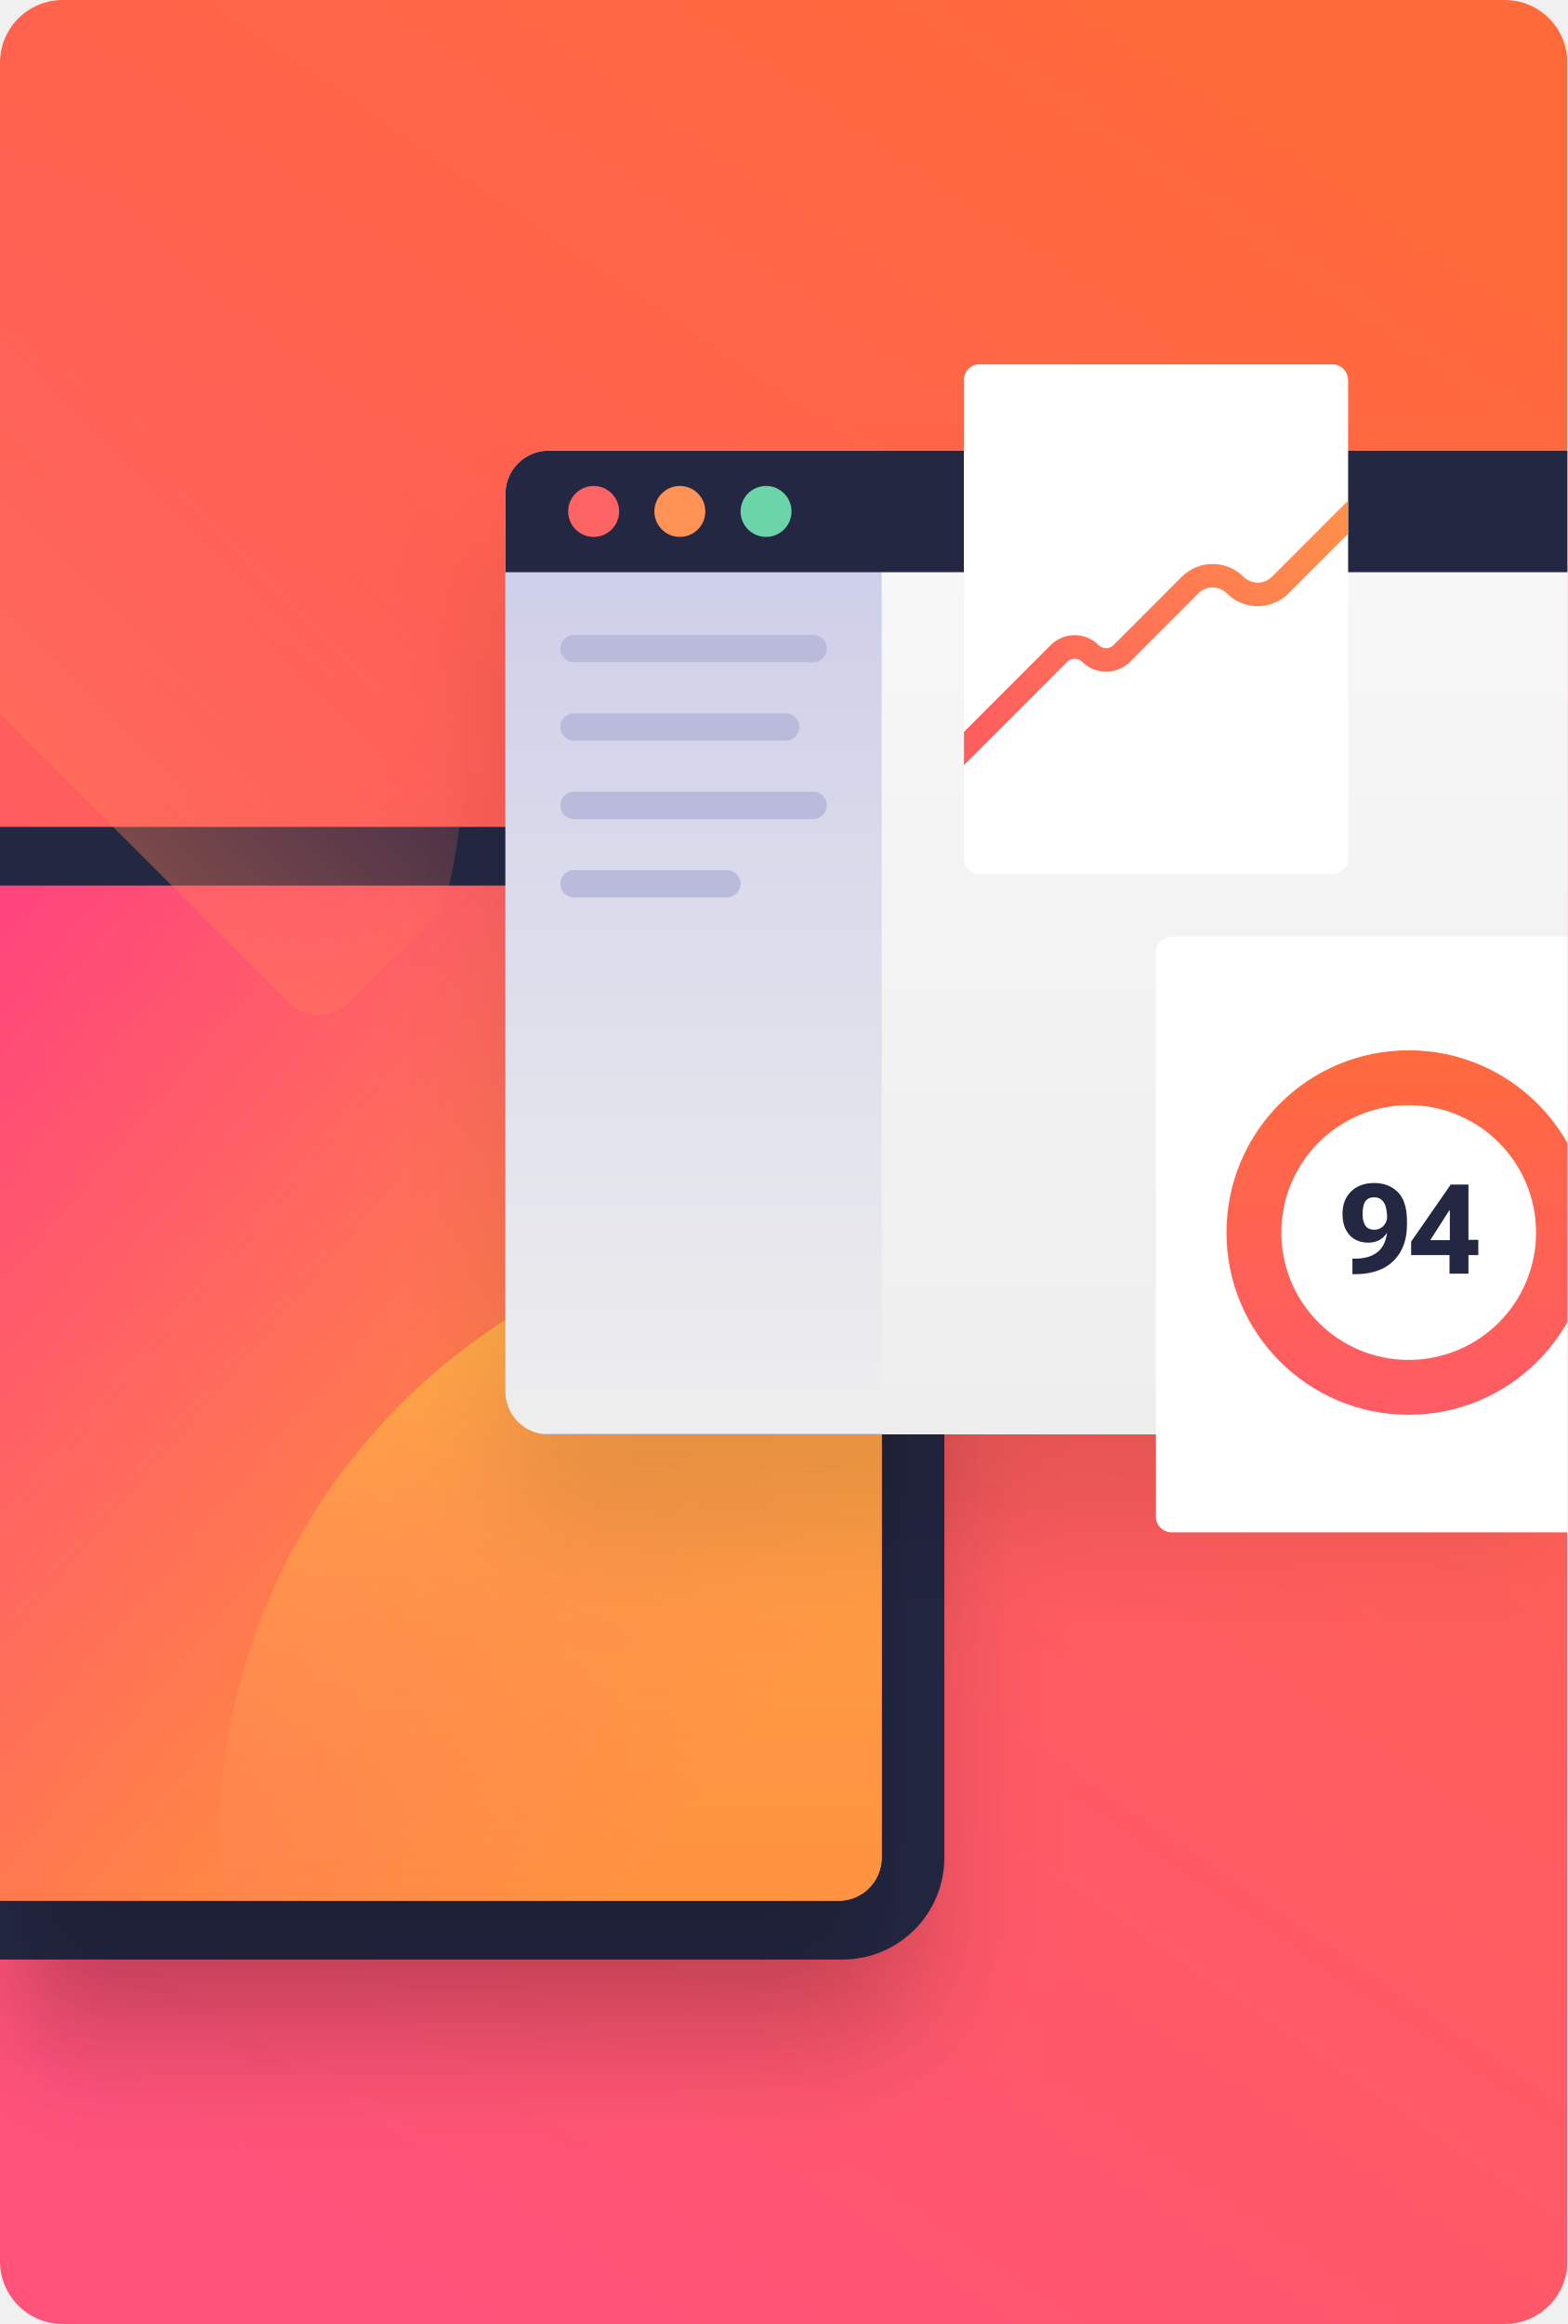
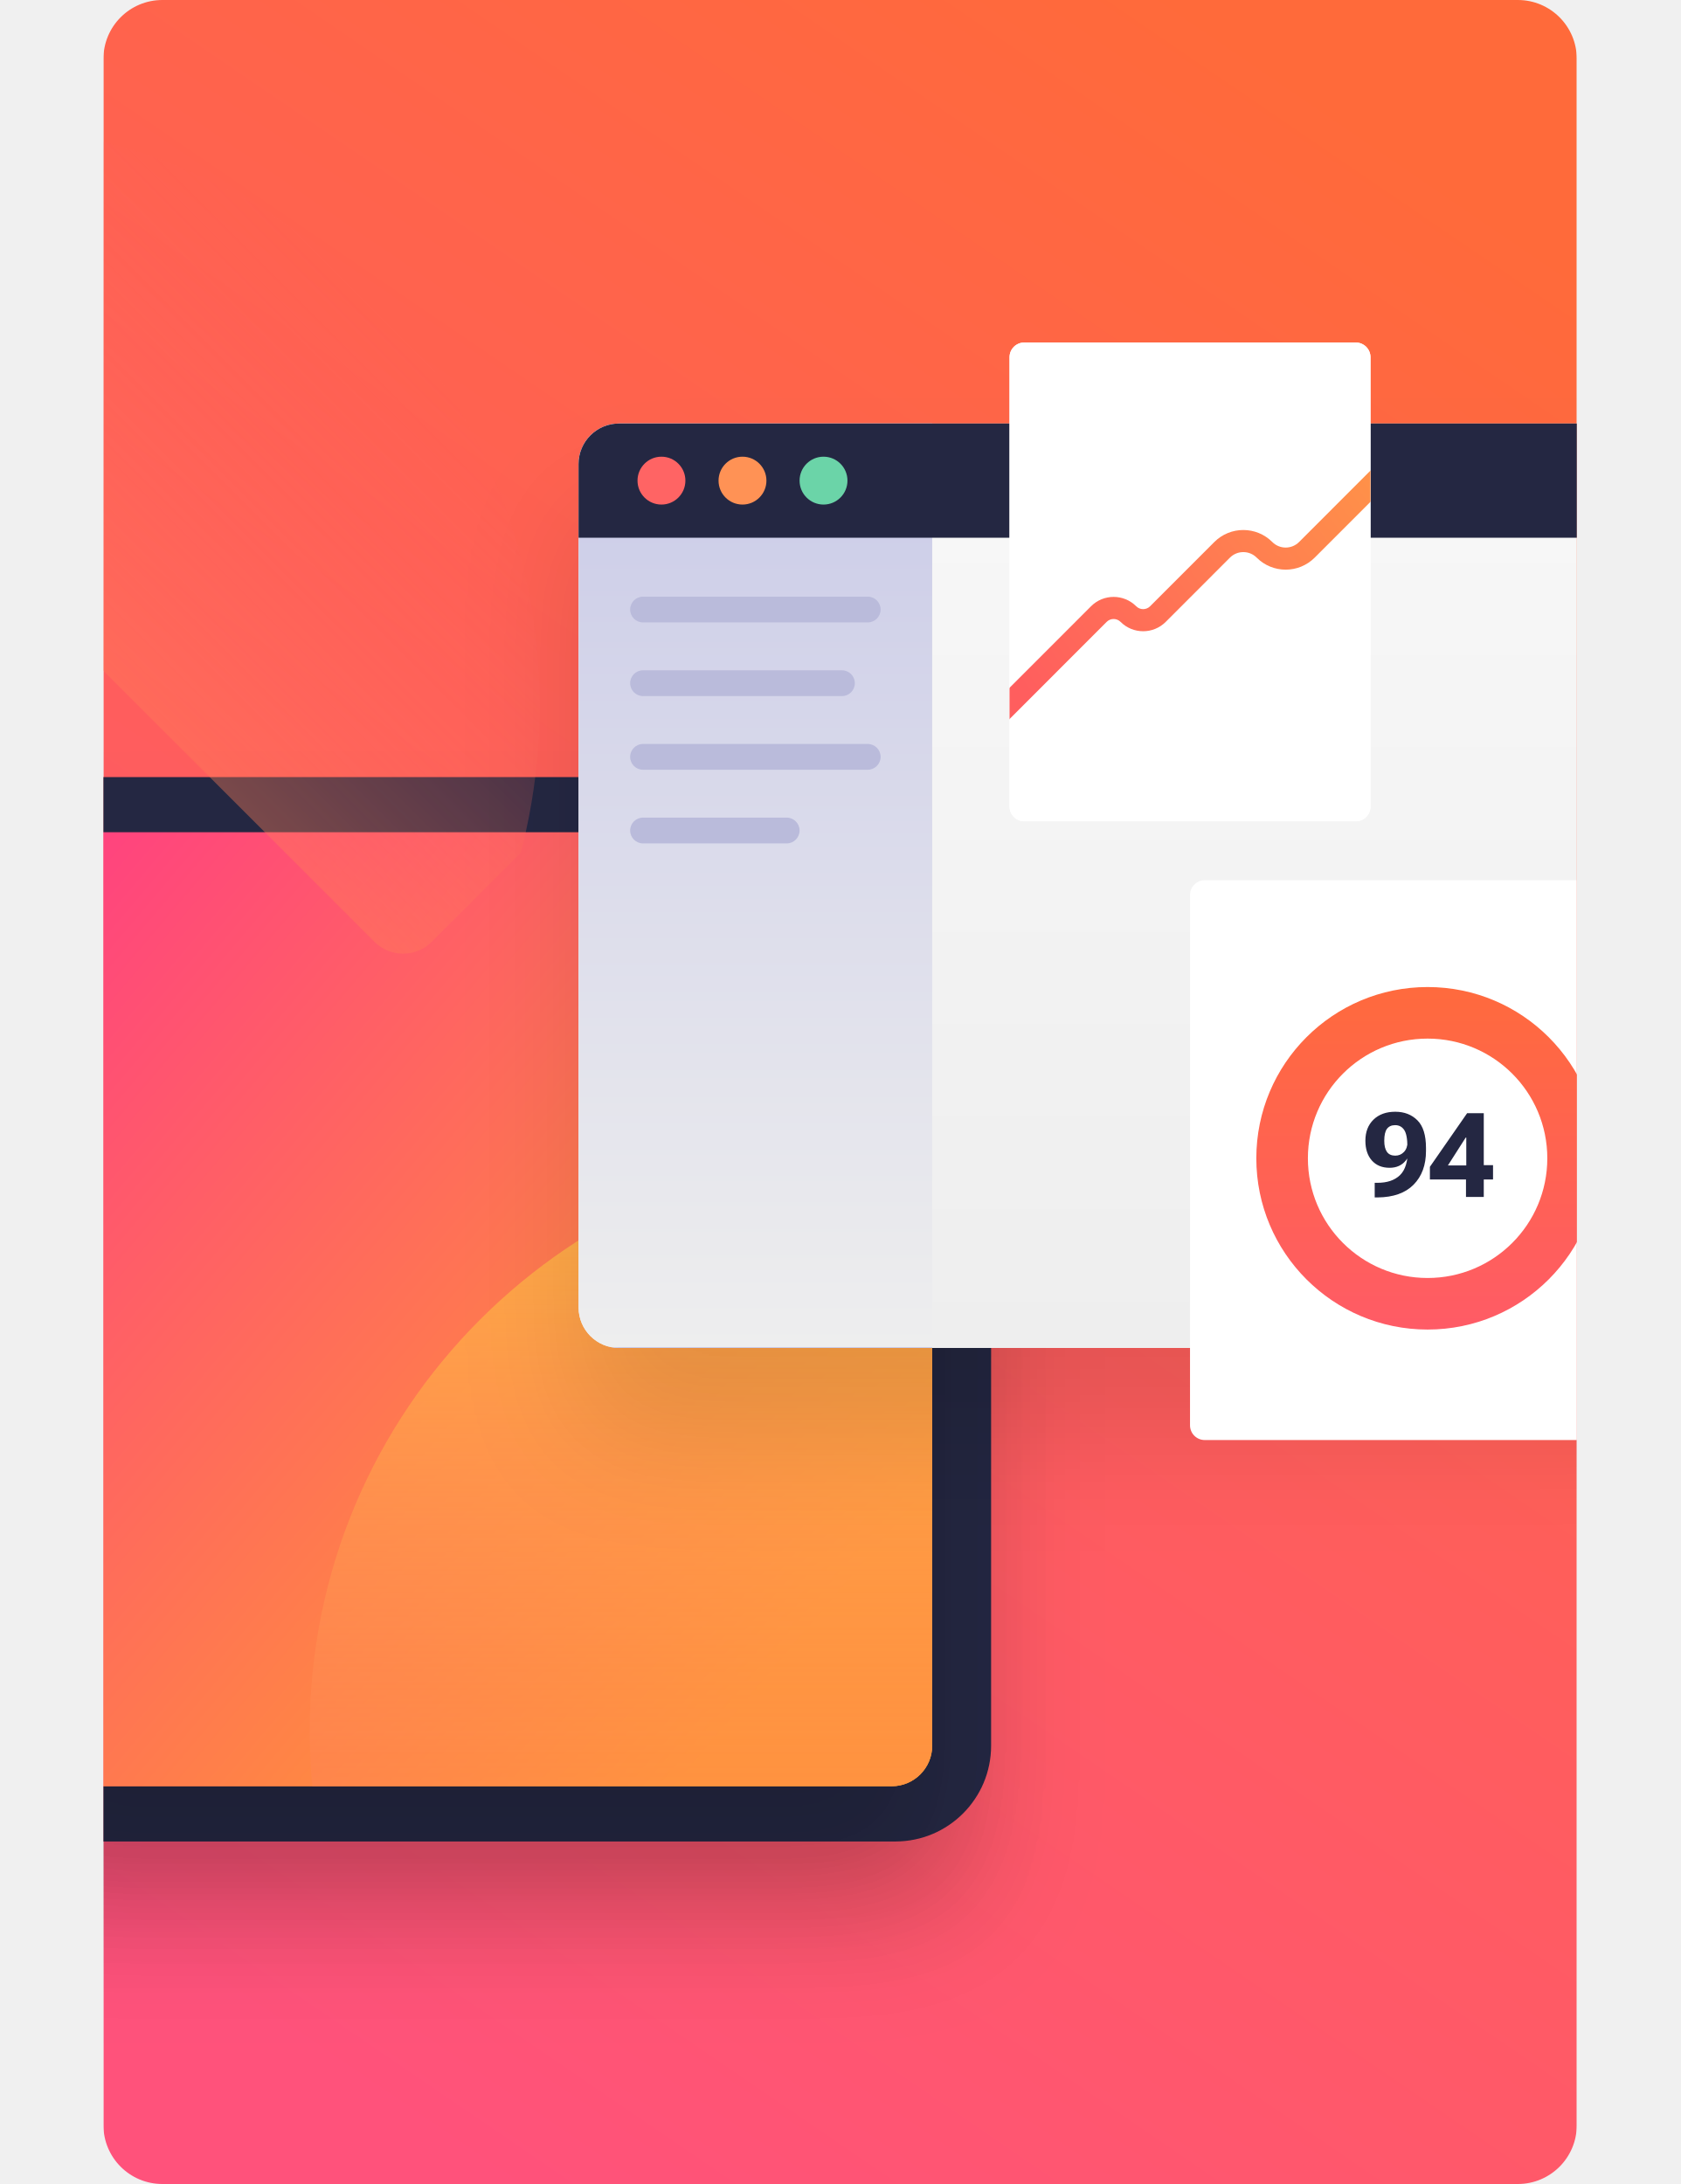
- <svg xmlns="http://www.w3.org/2000/svg" xmlns:xlink="http://www.w3.org/1999/xlink" width="400" height="593" viewBox="0 0 400 593">
+ <svg xmlns="http://www.w3.org/2000/svg" xmlns:xlink="http://www.w3.org/1999/xlink" width="400" height="520" viewBox="0 0 400 593">
  <defs>
    <linearGradient id="b" x1="72.75%" x2="27.25%" y1="0%" y2="100%">
      <stop offset="0%" stop-color="#FF6A3A" />
      <stop offset="100%" stop-color="#FF527B" />
    </linearGradient>
    <linearGradient id="h" x1="22.319%" x2="99.127%" y1="28.497%" y2="70.858%">
      <stop offset="0%" stop-color="#FF3E83" />
      <stop offset="100%" stop-color="#FF9F2E" />
    </linearGradient>
    <linearGradient id="k" x1="50%" x2="50%" y1="0%" y2="100%">
      <stop offset="0%" stop-color="#FFB443" />
      <stop offset="100%" stop-color="#FF5B64" stop-opacity="0" />
    </linearGradient>
    <linearGradient id="o" x1="50%" x2="50%" y1="0%" y2="100%">
      <stop offset="0%" stop-color="#F8F8F8" />
      <stop offset="100%" stop-color="#EEE" />
    </linearGradient>
    <linearGradient id="p" x1="50%" x2="50%" y1="0%" y2="100%">
      <stop offset="0%" stop-color="#CACBE8" />
      <stop offset="100%" stop-color="#EEE" />
      <stop offset="100%" stop-color="#CACBE8" />
    </linearGradient>
    <linearGradient id="r" x1="97.791%" x2="7.729%" y1="26.944%" y2="71.879%">
      <stop offset="0%" stop-color="#FF9049" />
      <stop offset="100%" stop-color="#FF5E5E" />
    </linearGradient>
    <linearGradient id="t" x1="50%" x2="50%" y1="0%" y2="100%">
      <stop offset="0%" stop-color="#FF6A3D" />
      <stop offset="100%" stop-color="#FF5B66" />
    </linearGradient>
    <path id="e" d="M0 26C0 11.64 11.64 0 26 0h381c14.36 0 26 11.64 26 26v237c0 14.36-11.64 26-26 26H26c-14.36 0-26-11.64-26-26V26Z" />
    <path id="g" d="M0 11C0 4.925 4.925 0 11 0h379c6.075 0 11 4.925 11 11v237c0 6.075-4.925 11-11 11H11c-6.075 0-11-4.925-11-11V11Z" />
    <path id="i" d="M0 11C0 4.925 4.925 0 11 0h379c6.075 0 11 4.925 11 11v237c0 6.075-4.925 11-11 11H11c-6.075 0-11-4.925-11-11V11Z" />
    <path id="n" d="M0 11C0 4.925 4.925 0 11 0h411c6.075 0 11 4.925 11 11v229c0 6.075-4.925 11-11 11H11c-6.075 0-11-4.925-11-11V11Z" />
    <path id="q" d="M0 4a4 4 0 0 1 4-4h90a4 4 0 0 1 4 4v122a4 4 0 0 1-4 4H4a4 4 0 0 1-4-4V4Z" />
    <filter id="d" width="127.7%" height="141.5%" x="-13.9%" y="-12.5%" filterUnits="objectBoundingBox">
      <feOffset dy="24" in="SourceAlpha" result="shadowOffsetOuter1" />
      <feGaussianBlur in="shadowOffsetOuter1" result="shadowBlurOuter1" stdDeviation="16" />
      <feColorMatrix in="shadowBlurOuter1" values="0 0 0 0 0 0 0 0 0 0 0 0 0 0 0 0 0 0 0.1 0" />
    </filter>
    <filter id="f" width="129.9%" height="146.3%" x="-15%" y="-13.9%" filterUnits="objectBoundingBox">
      <feOffset dy="24" in="SourceAlpha" result="shadowOffsetOuter1" />
      <feGaussianBlur in="shadowOffsetOuter1" result="shadowBlurOuter1" stdDeviation="16" />
      <feColorMatrix in="shadowBlurOuter1" values="0 0 0 0 0 0 0 0 0 0 0 0 0 0 0 0 0 0 0.1 0" />
    </filter>
    <filter id="j" width="129.9%" height="146.3%" x="-15%" y="-13.9%" filterUnits="objectBoundingBox">
      <feOffset dy="24" in="SourceAlpha" result="shadowOffsetOuter1" />
      <feGaussianBlur in="shadowOffsetOuter1" result="shadowBlurOuter1" stdDeviation="16" />
      <feColorMatrix in="shadowBlurOuter1" values="0 0 0 0 0 0 0 0 0 0 0 0 0 0 0 0 0 0 0.1 0" />
    </filter>
    <filter id="m" width="127.7%" height="147.8%" x="-13.9%" y="-14.3%" filterUnits="objectBoundingBox">
      <feOffset dy="24" in="SourceAlpha" result="shadowOffsetOuter1" />
      <feGaussianBlur in="shadowOffsetOuter1" result="shadowBlurOuter1" stdDeviation="16" />
      <feColorMatrix in="shadowBlurOuter1" values="0 0 0 0 0 0 0 0 0 0 0 0 0 0 0 0 0 0 0.1 0" />
    </filter>
    <rect id="a" width="400" height="593" x="0" y="0" rx="16" />
  </defs>
  <g fill="none" fill-rule="evenodd">
    <mask id="c" fill="#fff">
      <use xlink:href="#a" />
    </mask>
    <rect width="400" height="593" rx="16" />
    <path fill="url(#b)" fill-rule="nonzero" d="M0 0h400v593H0z" mask="url(#c)" />
    <g mask="url(#c)">
      <g fill-rule="nonzero" transform="translate(-192 211)">
        <use xlink:href="#e" fill="#000" filter="url(#d)" />
        <use xlink:href="#e" fill="#242742" />
      </g>
      <g transform="translate(-176 226)">
        <g fill-rule="nonzero">
          <use xlink:href="#g" fill="#000" filter="url(#f)" />
          <use xlink:href="#g" fill="url(#h)" />
        </g>
        <mask id="l" fill="#fff">
          <use xlink:href="#i" />
        </mask>
        <g fill-rule="nonzero">
          <use xlink:href="#i" fill="#000" filter="url(#j)" />
          <use xlink:href="#i" fill="url(#h)" />
        </g>
        <circle cx="390" cy="244" r="158" fill="url(#k)" fill-rule="nonzero" mask="url(#l)" />
        <circle cx="136.446" cy="-34.554" r="158" fill="url(#k)" fill-rule="nonzero" mask="url(#l)" transform="rotate(-135 136.446 -34.554)" />
      </g>
      <g fill-rule="nonzero" transform="translate(129 115)">
        <use xlink:href="#n" fill="#000" filter="url(#m)" />
        <use xlink:href="#n" fill="url(#o)" />
        <path fill="url(#p)" d="M0 11C0 4.925 4.925 0 11 0h85v251H11c-6.075 0-11-4.925-11-11V11Z" />
        <path fill="#BABBDB" d="M14 50.5a3.5 3.5 0 0 1 3.5-3.5h61a3.5 3.5 0 0 1 0 7h-61a3.5 3.5 0 0 1-3.5-3.5Zm0 20a3.5 3.5 0 0 1 3.5-3.5h54a3.5 3.5 0 0 1 0 7h-54a3.5 3.5 0 0 1-3.5-3.5Zm0 20a3.5 3.5 0 0 1 3.5-3.5h61a3.5 3.5 0 0 1 0 7h-61a3.5 3.5 0 0 1-3.5-3.5Zm0 20a3.5 3.5 0 0 1 3.5-3.5h39a3.5 3.5 0 1 1 0 7h-39a3.5 3.5 0 0 1-3.5-3.5Z" />
        <path fill="#242742" d="M0 11C0 4.925 4.925 0 11 0h411c6.075 0 11 4.925 11 11v20H0V11Z" />
        <g transform="translate(16 9)">
          <circle cx="6.5" cy="6.5" r="6.5" fill="#FF6464" />
          <circle cx="28.5" cy="6.5" r="6.5" fill="#FF9255" />
          <circle cx="50.5" cy="6.5" r="6.5" fill="#6BD4A8" />
        </g>
      </g>
      <g transform="translate(246 93)">
        <path fill="#FFF" fill-rule="nonzero" d="M0 4a4 4 0 0 1 4-4h90a4 4 0 0 1 4 4v122a4 4 0 0 1-4 4H4a4 4 0 0 1-4-4V4Z" />
        <mask id="s" fill="#fff">
          <use xlink:href="#q" />
        </mask>
        <use xlink:href="#q" fill="#FFF" fill-rule="nonzero" />
        <path fill="url(#r)" fill-rule="nonzero" d="M108.12 28.878a3 3 0 0 1 .002 4.243L82.847 58.41c-4.348 4.351-11.4 4.351-15.749 0a5.132 5.132 0 0 0-7.26 0L42.406 75.853a8.668 8.668 0 0 1-12.262 0 2.668 2.668 0 0 0-3.774 0l-32.248 32.268a3 3 0 1 1-4.244-4.242l32.248-32.267a8.668 8.668 0 0 1 12.262 0 2.668 2.668 0 0 0 3.774 0L55.594 54.17c4.348-4.35 11.4-4.35 15.748 0a5.132 5.132 0 0 0 7.26 0l25.276-25.29a3 3 0 0 1 4.243-.002Z" mask="url(#s)" />
        <path fill="#FFF" fill-rule="nonzero" d="M49 150a4 4 0 0 1 4-4h120a4 4 0 0 1 4 4v144a4 4 0 0 1-4 4H53a4 4 0 0 1-4-4V150Z" />
        <path fill="url(#t)" d="M46.5 79C64.45 79 79 64.45 79 46.5S64.45 14 46.5 14 14 28.55 14 46.5 28.55 79 46.5 79Zm0 14C72.181 93 93 72.181 93 46.5S72.181 0 46.5 0 0 20.819 0 46.5 20.819 93 46.5 93Z" transform="translate(67 175)" />
        <path fill="#242742" fill-rule="nonzero" d="M96.61 216.72c0 2.27.589 4.067 1.766 5.39 1.177 1.313 2.78 1.969 4.812 1.969 1.886 0 3.36-.672 4.422-2.016 1.073-1.344 1.61-3.02 1.61-5.031h-1.172c0 1.146-.318 2.057-.954 2.734-.635.677-1.427 1.016-2.375 1.016-1.01 0-1.76-.339-2.25-1.016-.49-.687-.734-1.692-.734-3.015 0-1.51.245-2.594.734-3.25.5-.667 1.24-1 2.22-1 1.051 0 1.869.432 2.452 1.297.584.864.875 2.411.875 4.64l.14.625c0 3.302-.723 5.646-2.171 7.031-1.448 1.386-3.495 2.073-6.14 2.063h-.704v3.969h.813c4.25-.042 7.495-1.193 9.734-3.453 2.25-2.271 3.375-5.329 3.375-9.172v-.813c0-3.458-.776-5.958-2.328-7.5-1.552-1.552-3.557-2.328-6.016-2.328-2.468 0-4.437.714-5.906 2.14-1.469 1.428-2.203 3.334-2.203 5.72ZM123.923 232h4.828v-22.75h-4.516l-10.11 14.563v3.438h17.141v-3.891h-4.937l-.813.078h-6.5l4.828-7.562h.157v9.593l-.079.547v5.985Z" />
      </g>
    </g>
  </g>
</svg>
